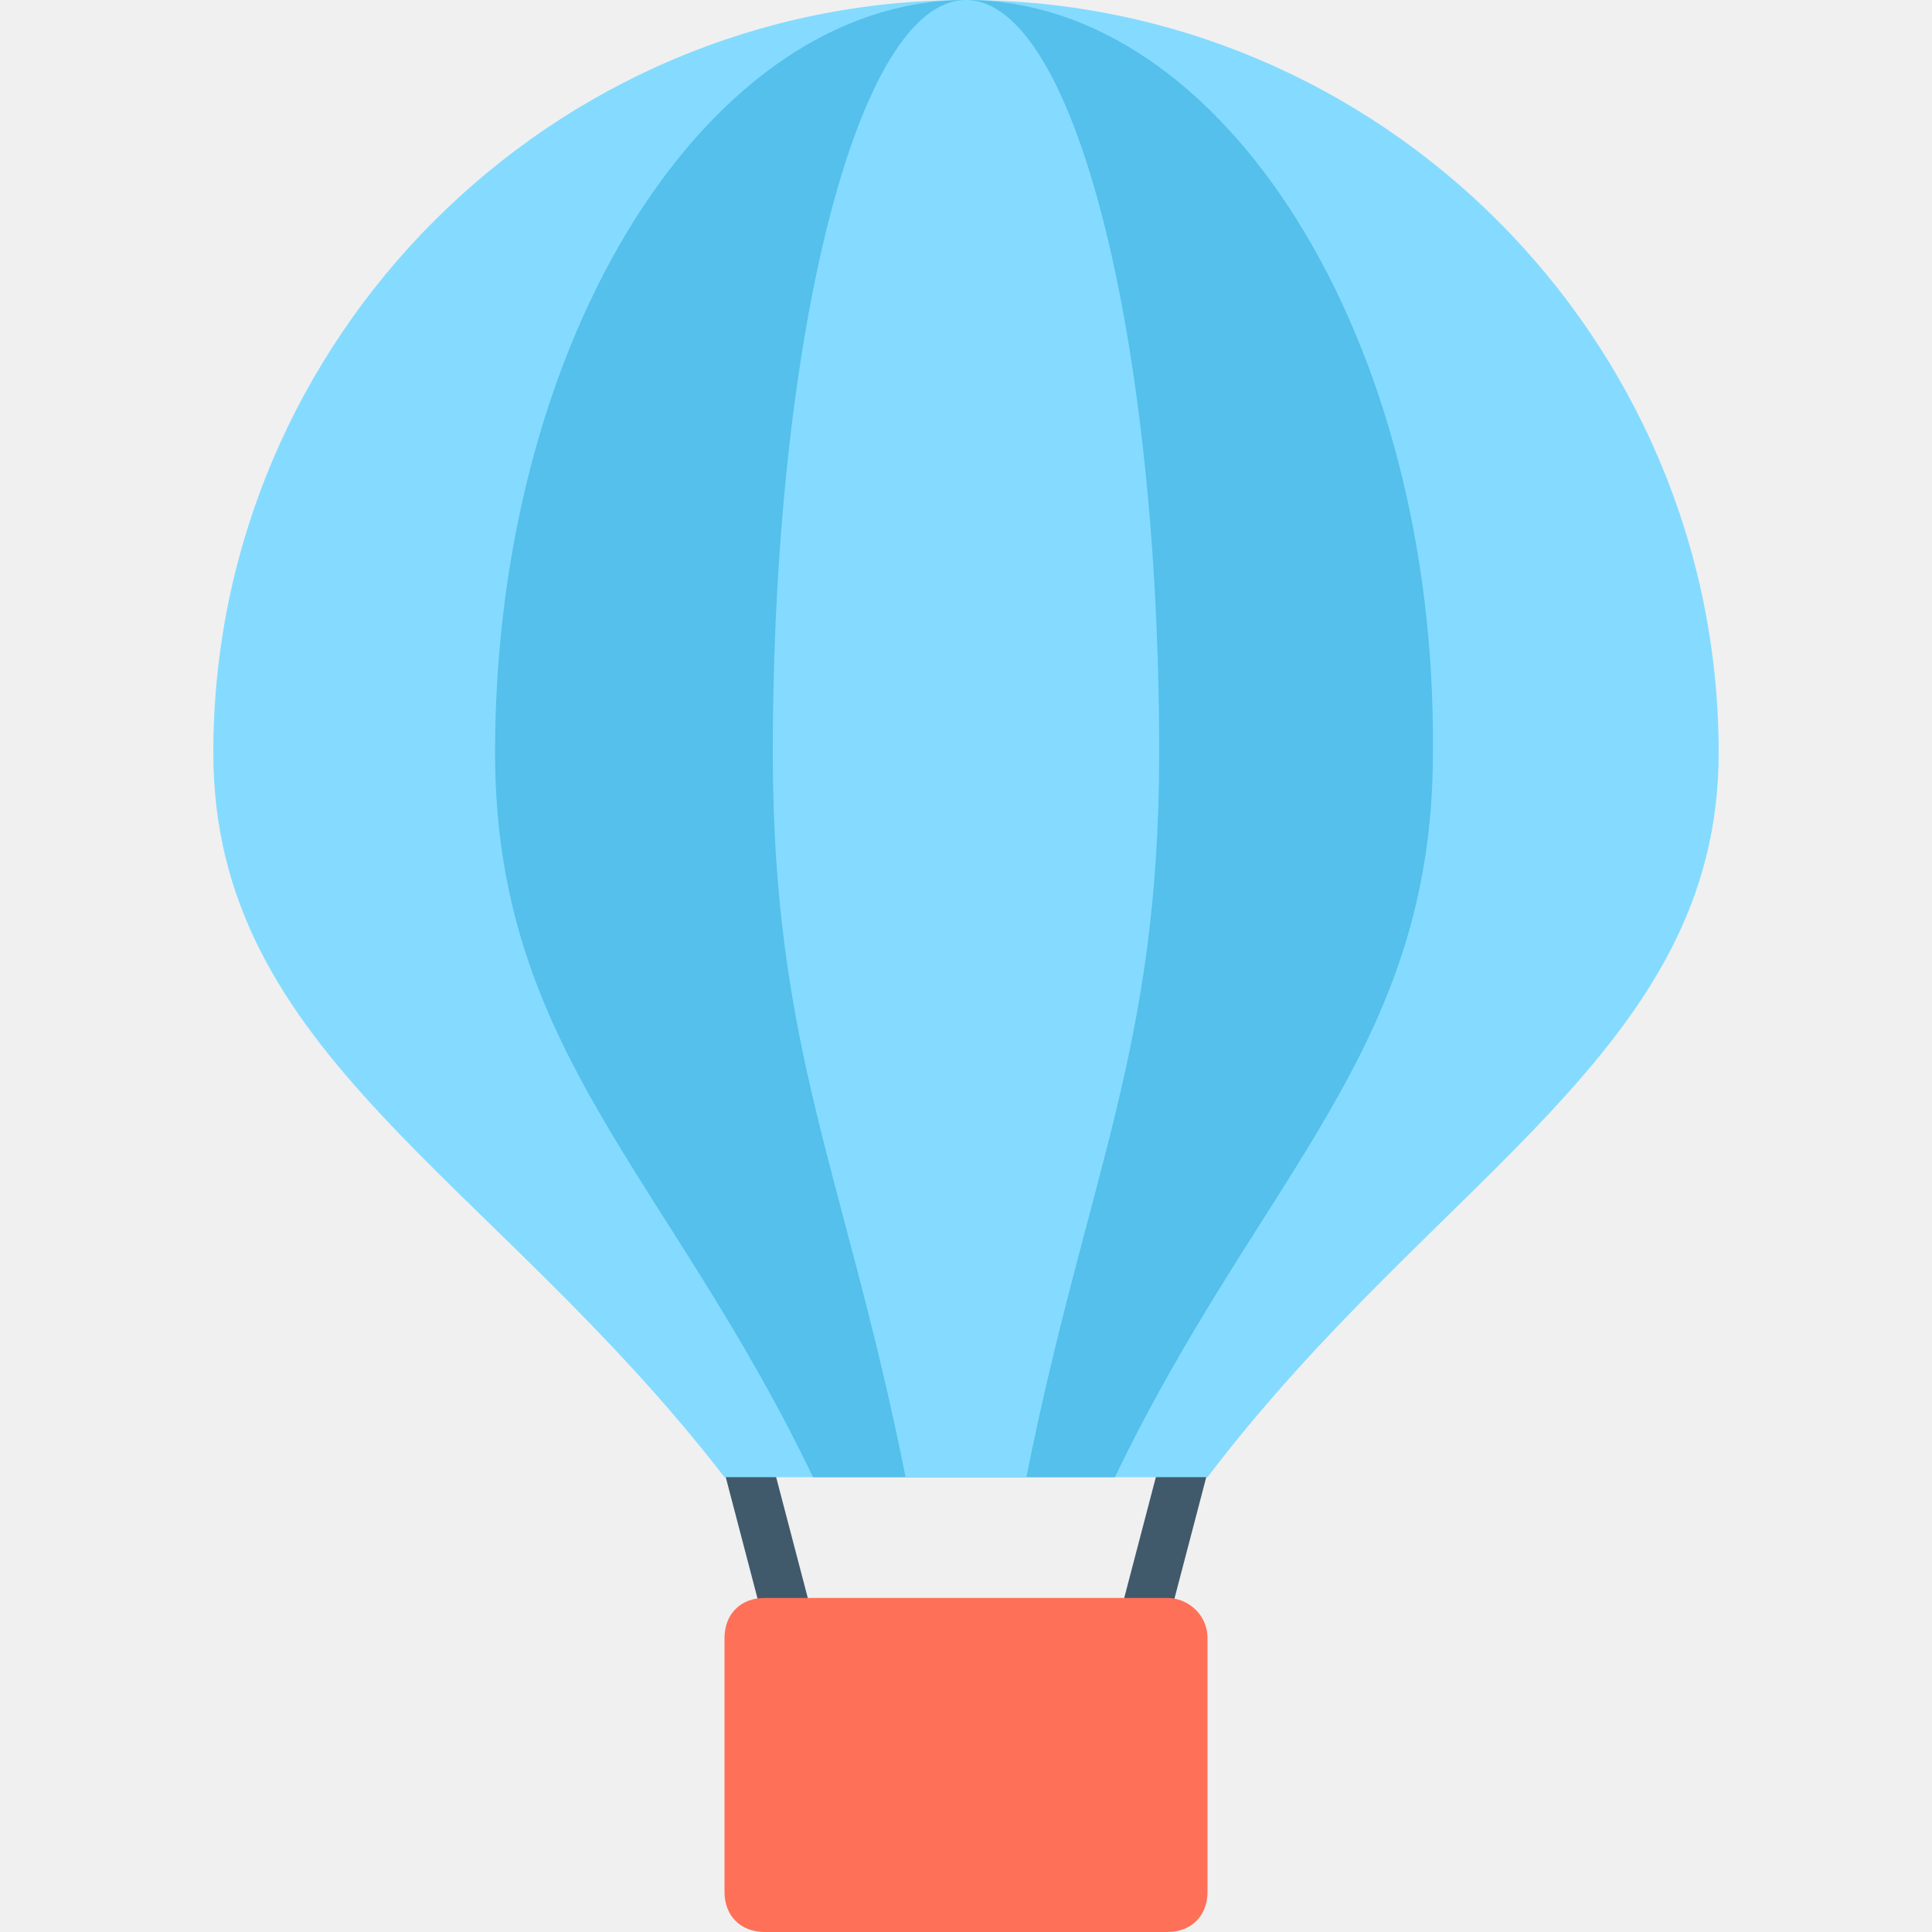
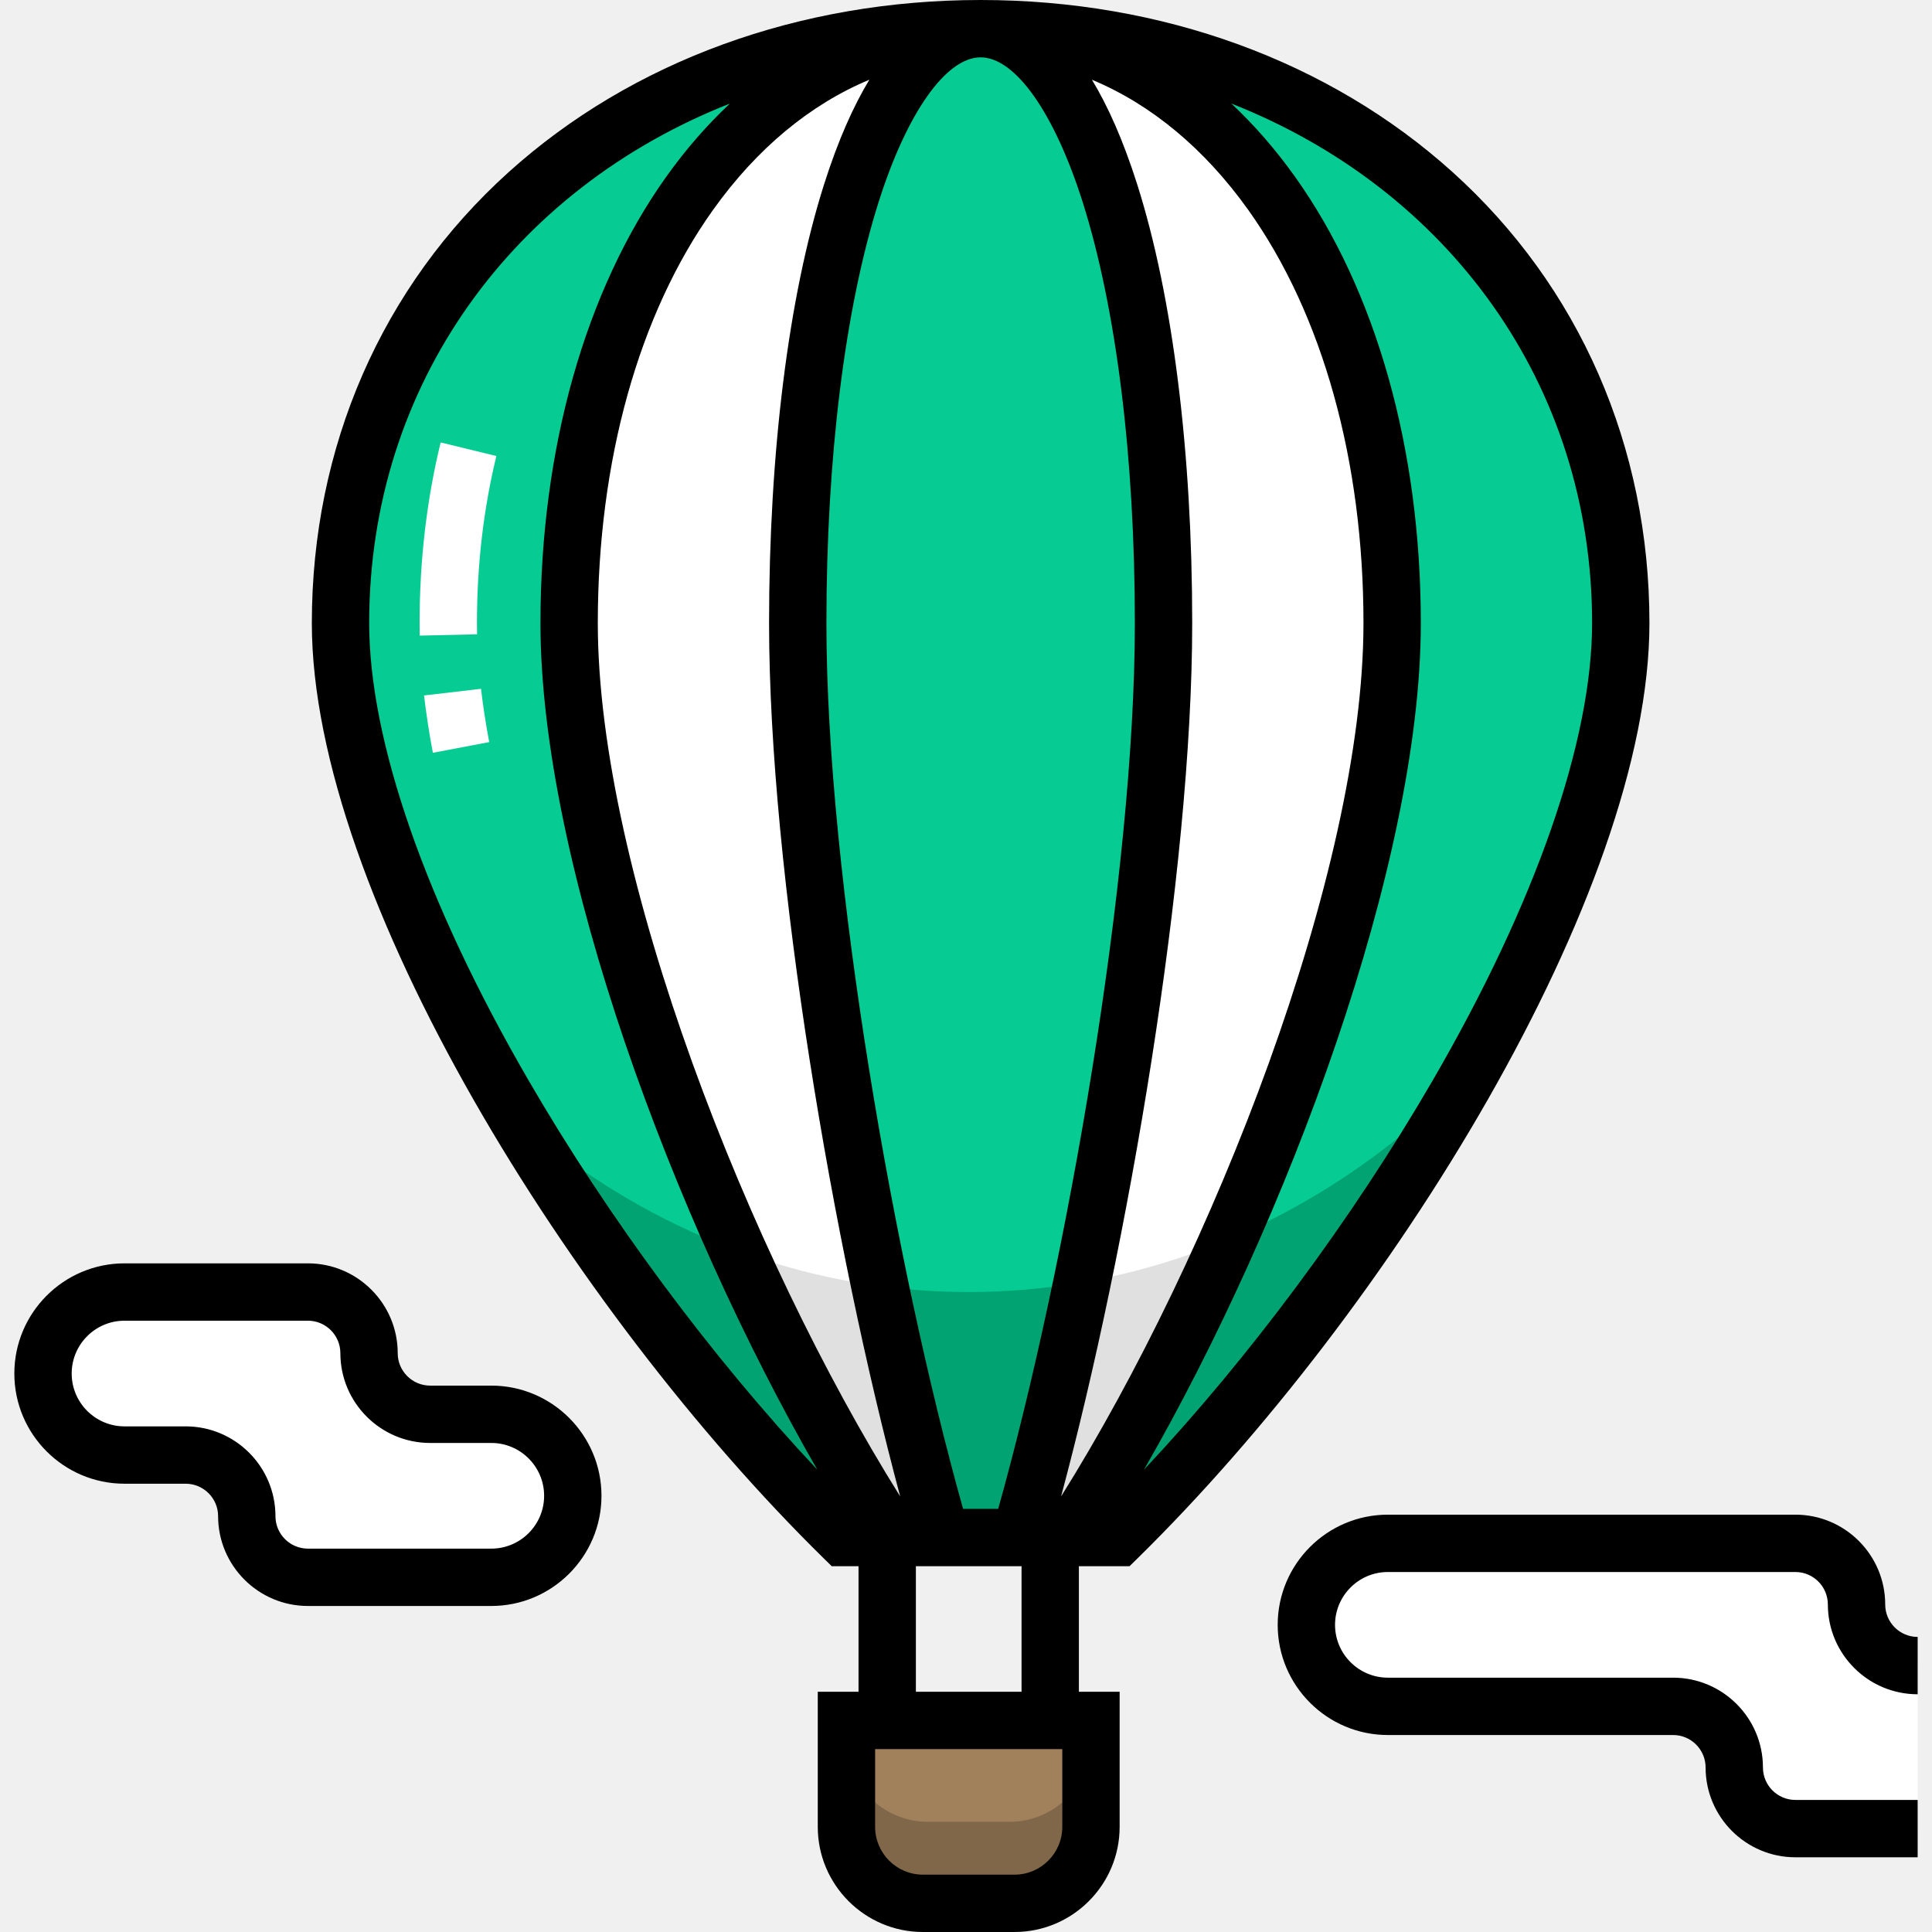
<svg xmlns="http://www.w3.org/2000/svg" version="1.1" id="Layer_1" x="0px" y="0px" viewBox="0 0 512 512" style="enable-background:new 0 0 512 512;" xml:space="preserve">
+   <path style="fill:#A0815C;" d="M268.854,504.401h-24.273c-11.192,0-20.264-9.072-20.264-20.264v-28.204h64.801v28.204  C289.118,495.329,280.046,504.401,268.854,504.401z" />
+   <path style="fill:#06CC93;" d="M223.528,407.465h72.703c62.461-61.379,133.289-170.94,133.289-242.343  c0-93.69-75.951-157.523-169.64-157.523S90.239,71.432,90.239,165.122C90.239,236.525,161.066,346.086,223.528,407.465z" />
+   <path style="fill:#FFFFFF;" d="M236.51,407.465h46.738c40.154-61.379,85.686-170.94,85.686-242.343  c0-93.69-48.826-157.523-109.054-157.523S150.825,71.432,150.825,165.122C150.825,236.525,196.357,346.086,236.51,407.465z" />
+   <path style="fill:#06CC93;" d="M246.253,407.465h20.772c17.846-61.379,38.083-170.94,38.083-242.343  c0-93.689-21.701-157.523-48.468-157.523c-26.769,0-48.468,63.833-48.468,157.523C208.171,236.525,228.406,346.086,246.253,407.465z  " />
+   <path style="fill:#806749;" d="M267.517,482.801h-21.6c-11.929,0-21.6-9.671-21.6-21.6v21.6c0,11.929,9.671,21.6,21.6,21.6h21.6  c11.929,0,21.6-9.671,21.6-21.6v-21.6C289.118,473.131,279.448,482.801,267.517,482.801z" />
  <g>
-     <polygon style="fill:#40596B;" points="215.467,428.8 203.733,384 190.933,386.133 202.667,430.933  " />
-     <polygon style="fill:#40596B;" points="296.533,428.8 308.267,384 321.067,386.133 309.333,430.933  " />
+     <path style="fill:#00A371;" d="M137.652,297.144c24.909,41.462,56.325,81.282,85.874,110.319h12.983   c-13.654-20.872-27.929-47.318-40.825-75.938C174.492,323.746,154.914,312.027,137.652,297.144z" />
+     <path style="fill:#00A371;" d="M325.423,328.506c-13.245,29.778-28.043,57.354-42.176,78.958h12.983   c32.723-32.157,67.737-77.539,93.666-123.729C371.435,303.036,349.577,318.364,325.423,328.506z" />
  </g>
-   <path style="fill:#84DBFF;" d="M192,391.467h128c60.8-80,135.467-113.067,135.467-192C455.467,89.6,365.867,0,256,0  S56.533,89.6,56.533,199.467C56.533,279.467,130.133,311.467,192,391.467z" />
-   <path style="fill:#54C0EB;" d="M295.467,391.467c38.4-80,84.267-113.067,84.267-192C380.8,89.6,324.267,0,256,0  S131.2,89.6,131.2,199.467c0,78.933,45.867,112,84.267,192H295.467z" />
-   <path style="fill:#84DBFF;" d="M272,391.467c16-80,35.2-113.067,35.2-192C307.2,89.6,284.8,0,256,0s-51.2,89.6-51.2,199.467  c0,78.933,19.2,112,35.2,192H272z" />
-   <path style="fill:#FF7058;" d="M309.333,423.467H202.667c-6.4,0-10.667,4.267-10.667,10.667v67.2c0,6.4,4.267,10.667,10.667,10.667  h106.667c6.4,0,10.667-4.267,10.667-10.667v-67.2C320,427.733,314.667,423.467,309.333,423.467z" />
+   <g>
+     <path style="fill:#E0E0E0;" d="M195.685,331.527c12.896,28.62,27.171,55.066,40.825,75.938h12.983   c-5.405-18.59-11.029-41.604-16.244-66.636C220.292,339.097,207.729,335.949,195.685,331.527z" />
+     <path style="fill:#E0E0E0;" d="M286.714,339.84c-5.273,25.414-10.973,48.789-16.449,67.625h12.983   c14.133-21.604,28.931-49.18,42.176-78.958C313.07,333.694,300.121,337.532,286.714,339.84z" />
+   </g>
+   <path style="fill:#00A371;" d="M256.718,342.401c-7.944,0-15.774-0.542-23.469-1.571c5.215,25.031,10.839,48.045,16.244,66.636  h20.772c5.476-18.835,11.177-42.211,16.449-67.625C276.937,341.522,266.92,342.401,256.718,342.401z" />
+   <g>
+     <path style="fill:#FFFFFF;" d="M114.717,199.492c-0.983-5.196-1.77-10.304-2.341-15.186l15.095-1.765   c0.529,4.528,1.262,9.282,2.178,14.127L114.717,199.492z M111.236,168.448c-0.025-1.118-0.039-2.226-0.039-3.327   c0-16.571,1.878-32.676,5.585-47.872l14.764,3.601c-3.418,14.018-5.151,28.912-5.151,44.271c0,0.983,0.011,1.974,0.034,2.972   L111.236,168.448z" />
+     <path style="fill:#FFFFFF;" d="M97.798,358.6L97.798,358.6c0-8.948-7.253-16.2-16.2-16.2h-48.6c-11.929,0-21.6,9.671-21.6,21.6l0,0   c0,11.929,9.671,21.6,21.6,21.6h16.2c8.948,0,16.2,7.253,16.2,16.2l0,0c0,8.948,7.253,16.2,16.2,16.2h48.6   c11.929,0,21.6-9.671,21.6-21.6l0,0c0-11.929-9.671-21.6-21.6-21.6h-16.2C105.052,374.8,97.798,367.548,97.798,358.6z" />
+     <path style="fill:#FFFFFF;" d="M492.001,425.201c0-8.948-7.253-16.2-16.2-16.2h-108c-11.929,0-21.6,9.671-21.6,21.6   s9.671,21.6,21.6,21.6h75.6c8.947,0,16.2,7.253,16.2,16.2c0,8.947,7.252,16.2,16.2,16.2h32.4v-43.201   C499.254,441.401,492.001,434.148,492.001,425.201z" />
+   </g>
+   <path d="M384.919,45.583C352.308,16.189,307.901,0,259.879,0S167.45,16.189,134.838,45.583  c-33.661,30.338-52.199,72.792-52.199,119.54c0,71.702,68.926,182.281,135.561,247.763l2.217,2.178h7.1v33.27h-10.8v35.803  c0,15.364,12.5,27.863,27.863,27.863h24.273c15.363,0,27.863-12.499,27.863-27.863v-35.803h-10.801v-33.27h1.441h11.982l2.217-2.178  c66.636-65.482,135.561-176.062,135.561-247.763C437.118,118.374,418.581,75.921,384.919,45.583z M230.383,21.132  c-4.2,6.941-8.281,16.002-12.02,27.799c-9.384,29.601-14.551,70.866-14.551,116.191c0,65.873,17.094,165.724,34.752,231.452  c-40.121-64.034-80.14-165.52-80.14-231.452c0-42.999,10.842-81.88,30.53-109.483C200.57,39.351,214.756,27.635,230.383,21.132z   M219.009,165.122c0-43.809,4.916-83.443,13.841-111.599c7.494-23.64,17.851-38.325,27.029-38.325  c9.177,0,19.534,14.685,27.028,38.325c8.926,28.157,13.841,67.79,13.841,111.599c0,67.094-18.146,170.357-36.217,234.744h-9.306  C237.156,335.478,219.009,232.216,219.009,165.122z M315.946,165.122c0-45.325-5.168-86.59-14.551-116.191  c-3.739-11.797-7.821-20.858-12.02-27.799c15.626,6.503,29.814,18.219,41.431,34.507c19.686,27.602,30.529,66.484,30.529,109.483  c0,65.932-40.02,167.42-80.141,231.454C298.852,330.848,315.946,230.996,315.946,165.122z M140.033,286.239  c-27.21-46.912-42.195-89.925-42.195-121.118c0-63.309,38.227-115.077,95.59-137.672c-6.03,5.647-11.674,12.109-16.848,19.364  c-21.508,30.156-33.353,72.172-33.353,118.308c0,63.602,35.342,158.335,73.372,224.37  C188.721,359.819,161.362,323.011,140.033,286.239z M281.52,484.137c0,6.984-5.681,12.665-12.665,12.665h-24.273  c-6.984,0-12.665-5.681-12.665-12.665v-20.605h49.603V484.137z M242.717,448.334v-33.27h1.073h26.93v33.27H242.717z M303.162,389.49  c38.029-66.035,73.371-160.767,73.371-224.368c0-46.136-11.845-88.151-33.353-118.308c-5.175-7.255-10.82-13.719-16.849-19.365  c57.363,22.594,95.59,74.362,95.59,137.673c0,31.192-14.985,74.206-42.195,121.118C358.396,323.01,331.037,359.818,303.162,389.49z" />
+   <path d="M130.199,367.202h-16.2c-4.743,0-8.601-3.858-8.601-8.601c0-13.123-10.676-23.799-23.799-23.799H32.998  c-16.101,0-29.198,13.099-29.198,29.199S16.898,393.2,32.998,393.2h16.2c4.743,0,8.601,3.858,8.601,8.601  c0,13.123,10.676,23.799,23.799,23.799h48.601c16.101,0,29.198-13.099,29.198-29.199S146.3,367.202,130.199,367.202z   M130.199,410.402H81.599c-4.743,0-8.601-3.858-8.601-8.601c0-13.123-10.676-23.799-23.799-23.799H32.998  c-7.72,0-14-6.281-14-14.001c0-7.721,6.281-14.001,14-14.001h48.601c4.743,0,8.601,3.858,8.601,8.601  c0,13.123,10.676,23.799,23.799,23.799h16.2c7.72,0,14,6.281,14,14.001S137.919,410.402,130.199,410.402z" />
+   <path d="M367.8,416.6h108.001c4.743,0,8.6,3.858,8.6,8.601c0,13.123,10.676,23.799,23.799,23.799v-15.198  c-4.743,0-8.601-3.858-8.601-8.601c0-13.123-10.676-23.799-23.798-23.799H367.8c-16.101,0-29.198,13.099-29.198,29.199  S351.701,459.8,367.8,459.8h75.6c4.743,0,8.601,3.858,8.601,8.601c0,13.123,10.676,23.799,23.799,23.799h32.4v-15.198h-32.4  c-4.743,0-8.601-3.858-8.601-8.601c0-13.123-10.676-23.799-23.799-23.799h-75.6c-7.72,0-14-6.281-14-14.001  S360.081,416.6,367.8,416.6z" />
  <g>
</g>
  <g>
</g>
  <g>
</g>
  <g>
</g>
  <g>
</g>
  <g>
</g>
  <g>
</g>
  <g>
</g>
  <g>
</g>
  <g>
</g>
  <g>
</g>
  <g>
</g>
  <g>
</g>
  <g>
</g>
  <g>
</g>
</svg>
